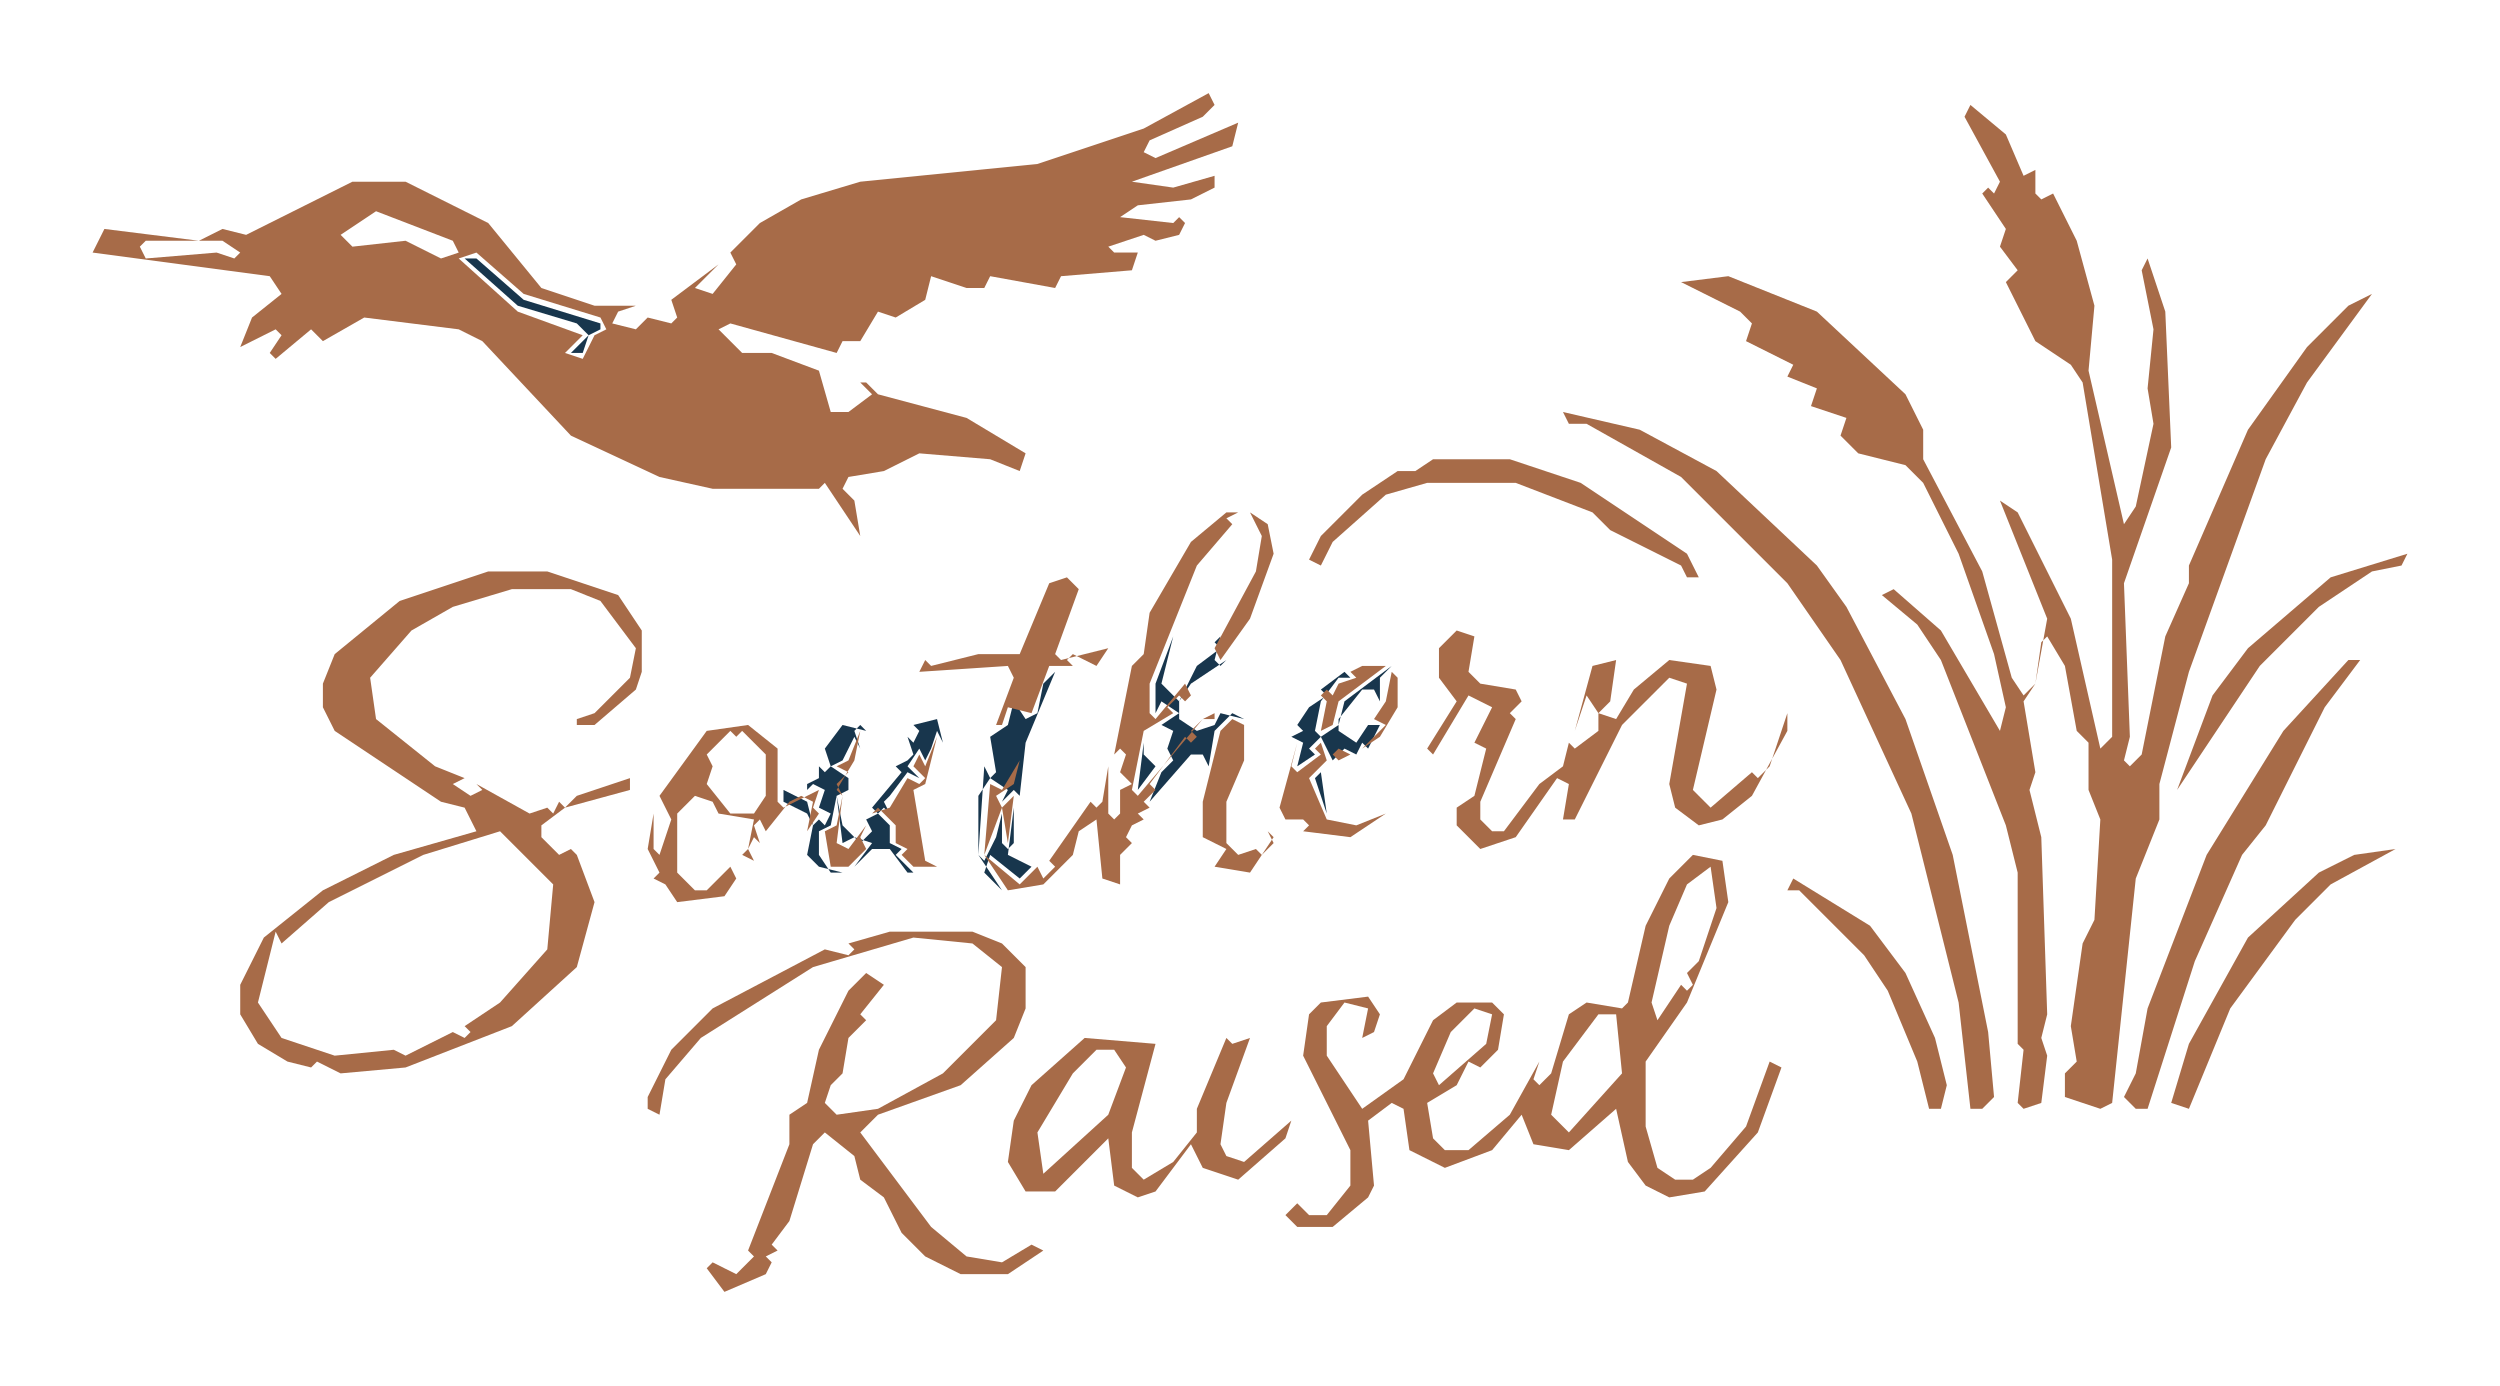
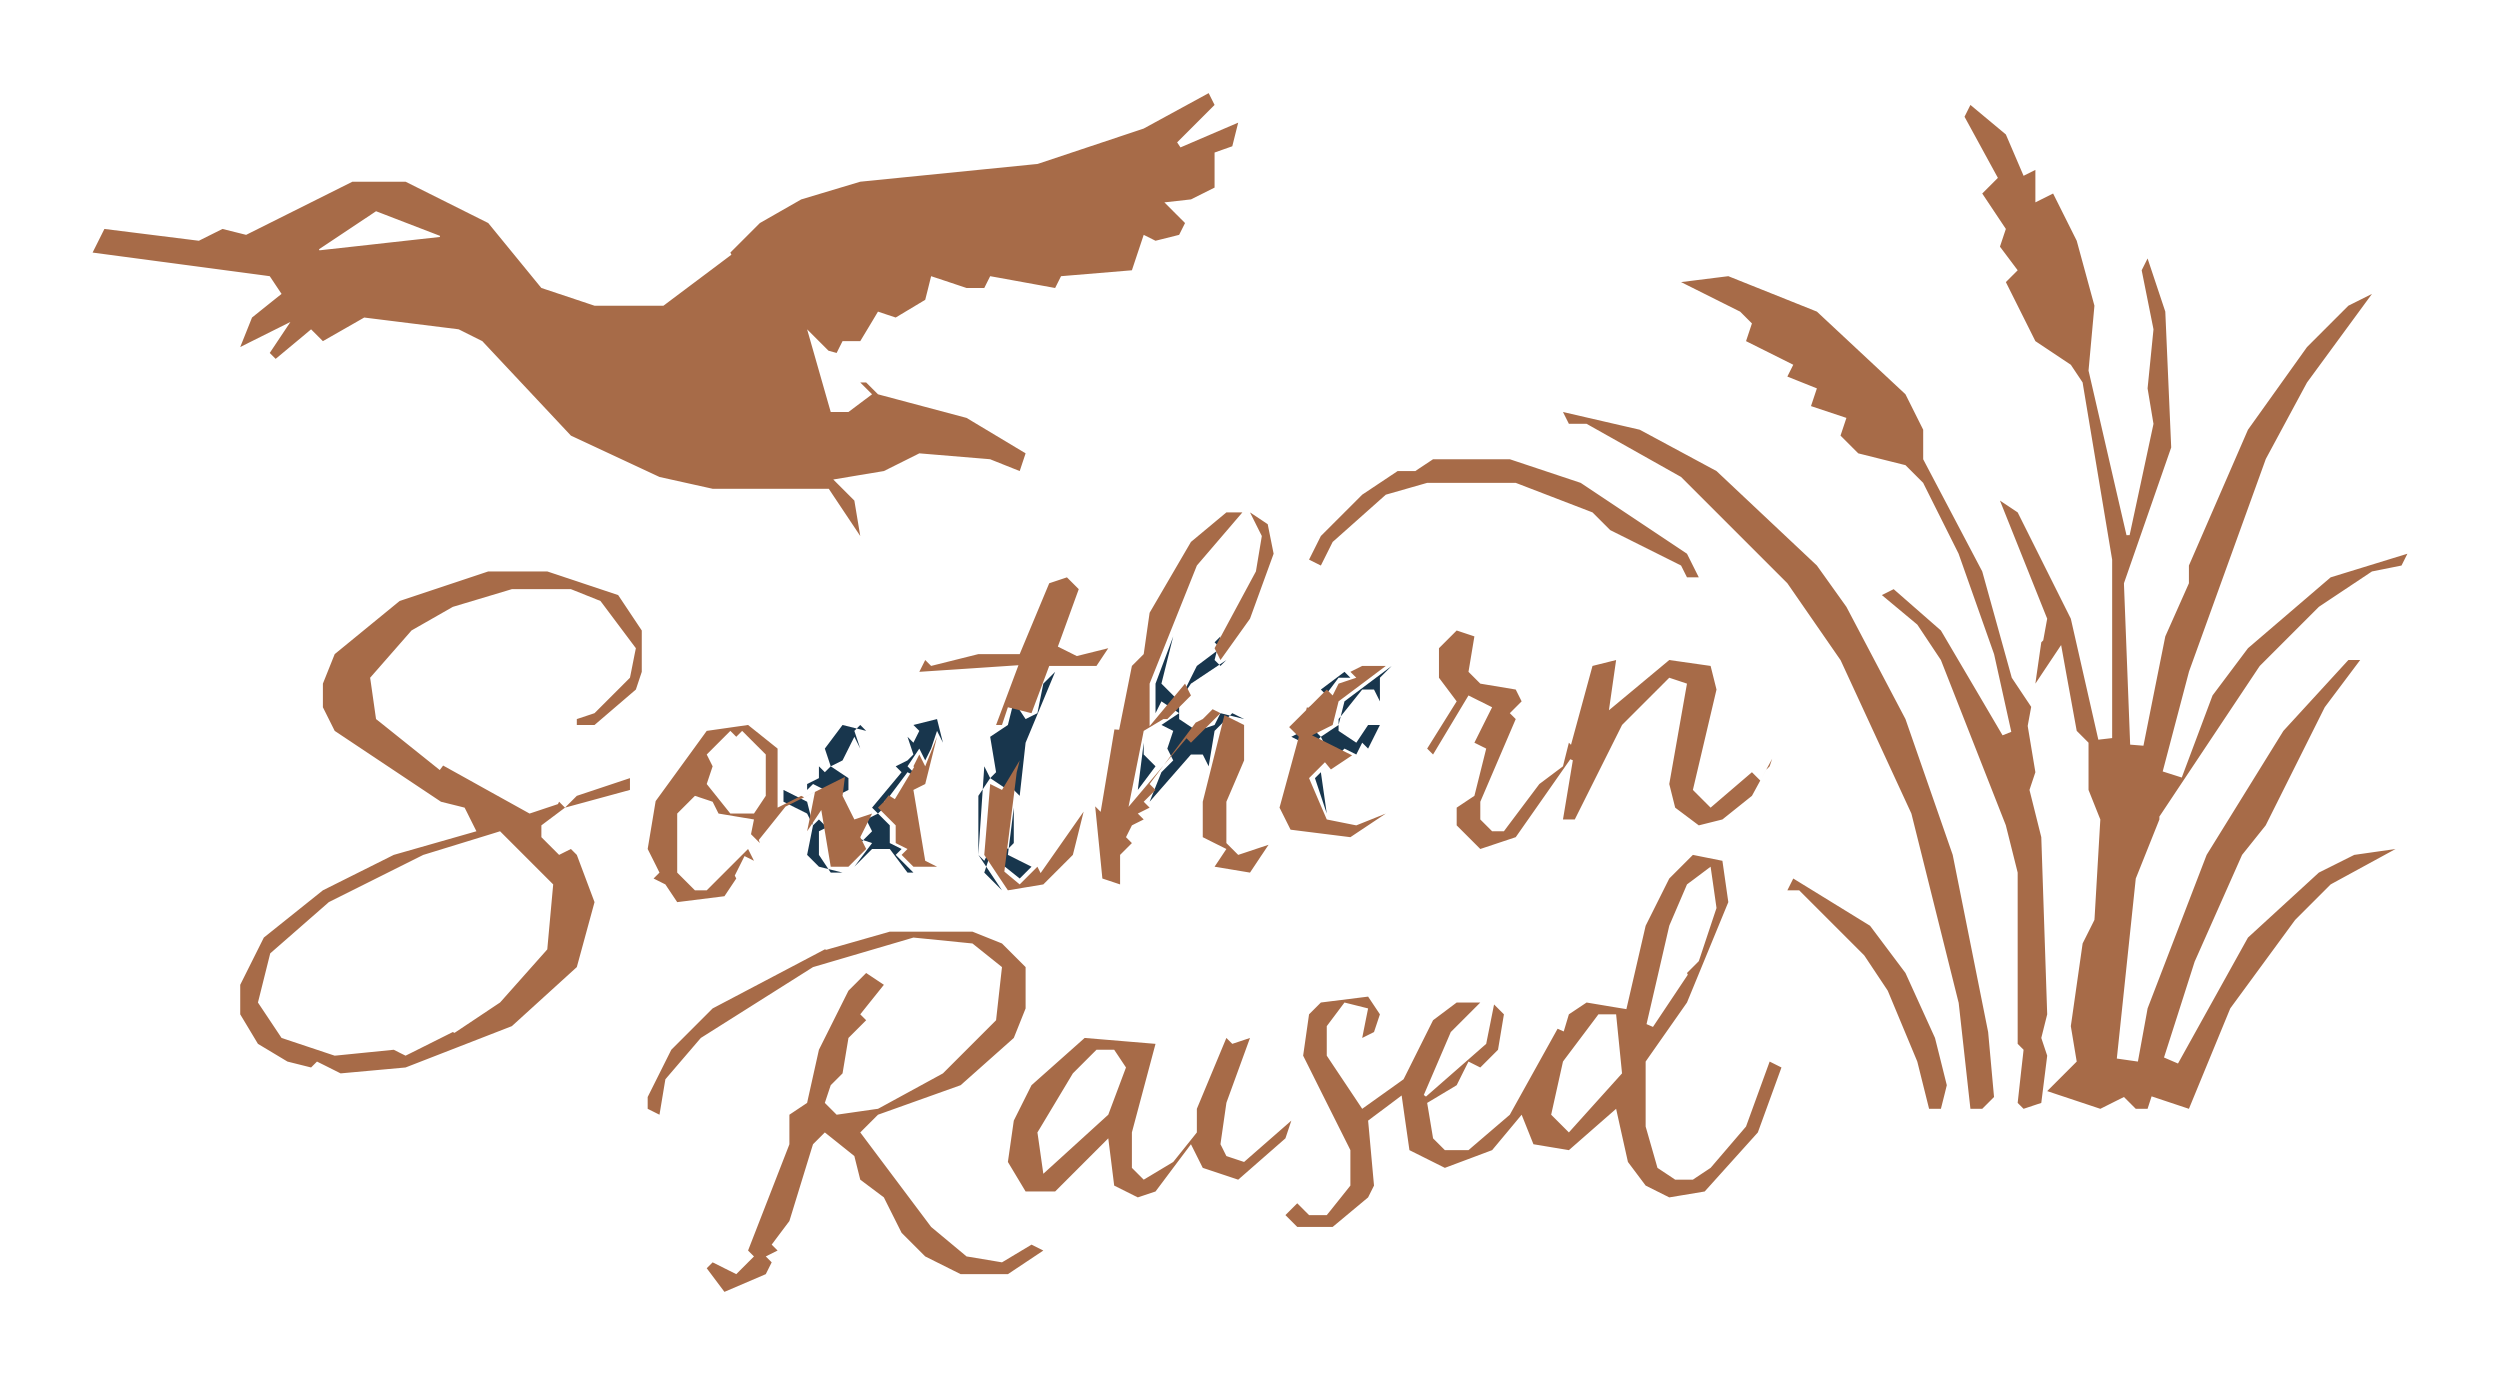
- <svg xmlns="http://www.w3.org/2000/svg" width="100mm" height="55.4mm" viewBox="-3.68 -15.68 423.36 234.36">
-   <g fill="#18364D">
-     <path fill-rule="evenodd" d="M155,106 L151,107 L152,108 L151,110 L150,109 L151,112 L150,113 L149,112 L150,113 L148,114 L149,115 L144,121 L145,122 L143,123 L144,125 L142,127 L139,124 L138,119 L140,118 L140,116 L137,114 L139,113 L141,109 L142,111 L141,108 L142,107 L143,108 L139,107 L136,111 L137,114 L136,115 L135,114 L135,116 L133,117 L133,118 L134,117 L136,118 L135,121 L137,122 L136,124 L135,123 L134,124 L133,120 L129,118 L129,113 L129,120 L133,122 L134,124 L133,129 L135,131 L139,132 L137,132 L135,129 L135,125 L137,124 L138,119 L139,127 L141,126 L144,127 L141,131 L144,128 L147,128 L150,132 L154,132 L151,132 L148,129 L149,128 L147,127 L147,124 L145,122 L146,121 L147,122 L146,120 L147,119 L148,120 L147,119 L150,115 L152,116 L150,114 L152,111 L153,113 L154,111 L155,113 L154,111 L155,108 L156,110Z M175,98 L173,100 L172,105 L170,106 L168,103 L167,107 L164,109 L165,115 L164,116 L163,114 L162,129 L166,135 L163,132 L164,129 L169,133 L171,131 L167,129 L168,121 L168,127 L167,128 L166,127 L166,122 L165,126 L164,124 L165,126 L163,130 L162,129 L162,119 L164,116 L167,118 L166,120 L168,118 L169,119 L170,110Z M232,97 L233,98 L232,97 L224,103 L223,107 L220,109 L219,108 L220,103 L223,99 L225,99 L224,98 L220,101 L221,102 L218,104 L216,107 L217,108 L215,109 L217,110 L216,114 L219,112 L218,111 L220,109 L222,113 L219,116 L221,122 L220,115 L223,112 L224,113 L223,112 L224,111 L226,112 L227,110 L228,111 L230,107 L228,107 L226,110 L223,108 L223,106 L227,101 L229,101 L230,103 L230,99Z M203,92 L202,93 L203,94 L199,97 L196,103 L193,100 L195,92 L192,100 L192,105 L193,103 L196,105 L193,107 L195,108 L194,111 L195,113 L193,115 L190,112 L190,110 L189,118 L192,114 L193,115 L191,120 L198,112 L200,112 L201,114 L202,108 L205,105 L207,106 L203,105 L202,107 L199,108 L196,106 L196,103 L198,100 L204,96 L203,97 L202,96Z M75,28 L84,36 L94,39 L96,41 L93,44 L95,44 L96,41 L98,40 L98,39 L85,35 L77,28Z" />
+ <svg xmlns="http://www.w3.org/2000/svg" data-zigzag="fabric=standard overlaps=1 hat=0 hoop=0" width="100mm" height="55.4mm" viewBox="-3.68 -15.68 423.36 234.36">
+   <g id="tl-1" fill="#18364D">
+     <path id="fill" fill-rule="evenodd" d="M155 106 L151 107 L152 108 L151 110 L150 109 L151 112 L150 113 L149 112 L150 113 L148 114 L149 115 L144 121 L145 122 L143 123 L144 125 L142 127 L139 124 L138 119 L140 118 L140 116 L137 114 L139 113 L141 109 L142 111 L141 108 L142 107 L143 108 L139 107 L136 111 L137 114 L136 115 L135 114 L135 116 L133 117 L133 118 L134 117 L136 118 L135 121 L137 122 L136 124 L135 123 L134 124 L133 120 L129 118 L129 113 L129 120 L133 122 L134 124 L133 129 L135 131 L139 132 L137 132 L135 129 L135 125 L137 124 L138 119 L139 127 L141 126 L144 127 L141 131 L144 128 L147 128 L150 132 L154 132 L151 132 L148 129 L149 128 L147 127 L147 124 L145 122 L146 121 L147 122 L146 120 L147 119 L148 120 L147 119 L150 115 L152 116 L150 114 L152 111 L153 113 L154 111 L155 113 L154 111 L155 108 L156 110Z M175 98 L173 100 L172 105 L170 106 L168 103 L167 107 L164 109 L165 115 L164 116 L163 114 L162 129 L166 135 L163 132 L164 129 L169 133 L171 131 L167 129 L168 121 L168 127 L167 128 L166 127 L166 122 L165 126 L164 124 L165 126 L163 130 L162 129 L162 119 L164 116 L167 118 L166 120 L168 118 L169 119 L170 110Z M232 97 L233 98 L232 97 L224 103 L223 107 L220 109 L219 108 L220 103 L223 99 L225 99 L224 98 L220 101 L221 102 L218 104 L216 107 L217 108 L215 109 L217 110 L216 114 L219 112 L218 111 L220 109 L222 113 L219 116 L221 122 L220 115 L223 112 L224 113 L223 112 L224 111 L226 112 L227 110 L228 111 L230 107 L228 107 L226 110 L223 108 L223 106 L227 101 L229 101 L230 103 L230 99Z M203 92 L202 93 L203 94 L199 97 L196 103 L193 100 L195 92 L192 100 L192 105 L193 103 L196 105 L193 107 L195 108 L194 111 L195 113 L193 115 L190 112 L190 110 L189 118 L192 114 L193 115 L191 120 L198 112 L200 112 L201 114 L202 108 L205 105 L207 106 L203 105 L202 107 L199 108 L196 106 L196 103 L198 100 L204 96 L203 97 L202 96Z M75 28 L84 36 L94 39 L96 41 L93 44 L95 44 L96 41 L98 40 L98 39 L85 35 L77 28Z" />
  </g>
-   <g fill="#A76B48">
-     <path fill-rule="evenodd" d="M167,181 L170,186 L175,186 L184,177 L185,185 L189,187 L192,186 L198,178 L200,182 L206,184 L214,177 L215,174 L207,181 L204,180 L203,178 L204,171 L208,160 L205,161 L204,160 L199,172 L199,176 L195,181 L190,184 L188,182 L188,176 L192,161 L180,160 L171,168 L168,174Z M185,162 L187,165 L184,173 L173,183 L172,176 L178,166 L182,162Z M166,144 L161,142 L147,142 L140,144 L141,145 L140,146 L136,145 L117,155 L110,162 L106,170 L106,172 L108,173 L109,167 L115,160 L134,148 L151,143 L161,144 L166,148 L165,157 L156,166 L145,172 L138,173 L136,171 L137,168 L139,166 L140,160 L143,157 L142,156 L146,151 L143,149 L140,152 L135,162 L133,171 L130,173 L130,178 L123,196 L124,197 L121,200 L117,198 L116,199 L119,203 L126,200 L127,198 L126,197 L128,196 L127,195 L130,191 L134,178 L136,176 L141,180 L142,184 L146,187 L149,193 L153,197 L159,200 L167,200 L173,196 L171,195 L166,198 L160,197 L154,192 L142,176 L145,173 L159,168 L168,160 L170,155 L170,148Z M300,133 L299,135 L301,135 L312,146 L316,152 L321,164 L323,172 L325,172 L326,168 L324,160 L319,149 L313,141Z M288,130 L283,129 L279,133 L275,141 L272,154 L271,155 L265,154 L262,156 L259,166 L257,168 L256,167 L257,164 L252,173 L245,179 L241,179 L239,177 L238,171 L243,168 L245,164 L247,165 L250,162 L251,156 L249,154 L243,154 L239,157 L234,167 L227,172 L221,163 L221,158 L224,154 L228,155 L227,160 L229,159 L230,156 L228,153 L220,154 L218,156 L217,163 L225,179 L225,185 L221,190 L218,190 L216,188 L214,190 L216,192 L222,192 L228,187 L229,185 L228,174 L232,171 L234,172 L235,179 L241,182 L249,179 L254,173 L256,178 L262,179 L270,172 L272,181 L275,185 L279,187 L285,186 L294,176 L298,165 L296,164 L292,175 L286,182 L283,184 L280,184 L277,182 L275,175 L275,164 L282,154 L289,137Z M270,156 L271,166 L262,176 L259,173 L261,164 L267,156Z M249,156 L248,161 L240,168 L239,166 L242,159 L246,155Z M286,131 L287,138 L284,147 L282,149 L283,151 L282,152 L281,151 L277,157 L276,154 L279,141 L282,134Z M402,128 L395,129 L389,132 L377,143 L367,161 L364,171 L367,172 L374,155 L385,140 L391,134Z M155,109 L153,114 L152,112 L151,114 L153,116 L152,117 L150,116 L147,121 L144,122 L145,121 L148,124 L148,127 L150,128 L149,129 L151,131 L155,131 L153,130 L151,118 L153,117Z M142,108 L140,113 L138,114 L140,115 L138,117 L139,119 L138,124 L136,125 L137,131 L140,131 L143,128 L142,126 L143,124 L140,128 L138,127 L139,119 L138,118 L141,113Z M123,107 L116,108 L108,119 L110,123 L108,129 L107,128 L107,122 L106,128 L108,132 L107,133 L109,134 L108,135 L109,134 L111,137 L119,136 L121,133 L120,131 L122,129 L124,130 L123,128 L124,126 L125,127 L124,124 L125,123 L126,125 L130,120 L132,119 L134,120 L133,125 L135,122 L136,123 L134,121 L135,118 L129,121 L128,120 L128,111Z M114,119 L117,120 L116,121 L117,120 L118,122 L124,123 L123,128 L116,135 L114,135 L111,132 L111,122Z M120,108 L121,109 L122,108 L126,112 L126,119 L124,122 L120,122 L116,117 L117,114 L116,112Z M203,108 L200,120 L200,126 L204,128 L202,131 L208,132 L214,123 L217,123 L218,124 L217,125 L225,126 L231,122 L226,124 L221,123 L218,116 L222,112 L223,113 L225,112 L223,111 L221,113 L220,110 L219,111 L220,112 L216,115 L215,114 L216,110 L213,121 L214,123 L212,126 L211,125 L212,127 L210,129 L209,128 L206,129 L204,127 L204,120 L207,113 L207,107 L205,106Z M231,97 L227,97 L225,98 L226,99 L223,100 L222,102 L221,101 L219,103 L220,102 L221,103 L220,108 L222,107 L223,103 L231,97 L232,98 L231,103 L229,106 L231,107 L227,111 L230,109 L233,104 L233,99Z M396,96 L394,96 L383,108 L370,129 L360,155 L358,166 L356,170 L358,172 L360,172 L368,147 L376,129 L380,124 L390,104Z M240,94 L240,99 L243,103 L238,111 L239,112 L245,102 L249,104 L246,110 L248,111 L246,119 L243,121 L243,124 L247,128 L253,126 L260,116 L262,117 L261,123 L263,123 L271,107 L279,99 L282,100 L279,117 L280,121 L284,124 L288,123 L293,119 L299,108 L299,105 L297,111 L296,110 L297,111 L296,114 L294,116 L293,115 L286,121 L283,118 L287,101 L286,97 L279,96 L273,101 L270,106 L267,105 L269,103 L270,96 L266,97 L263,108 L265,102 L267,105 L267,108 L263,111 L262,110 L261,114 L257,117 L251,125 L249,125 L247,123 L247,120 L253,106 L252,105 L254,103 L253,101 L247,100 L245,98 L246,92 L243,91Z M184,94 L176,96 L175,95 L179,84 L177,82 L174,83 L169,95 L162,95 L154,97 L153,96 L152,98 L167,97 L168,99 L165,107 L166,107 L167,104 L171,105 L174,97 L178,97 L177,96 L178,95 L182,97Z M101,85 L89,81 L79,81 L64,86 L53,95 L51,100 L51,104 L53,108 L71,120 L75,121 L77,125 L63,129 L51,135 L41,143 L37,151 L37,156 L40,161 L45,164 L49,165 L50,164 L54,166 L65,165 L83,158 L94,148 L97,137 L94,129 L90,125 L93,128 L91,129 L88,126 L88,124 L92,121 L103,118 L103,116 L94,119 L92,121 L91,120 L90,122 L89,121 L86,122 L77,117 L78,118 L76,119 L73,117 L75,116 L70,114 L60,106 L59,99 L66,91 L73,87 L83,84 L93,84 L98,86 L104,94 L103,99 L97,105 L94,106 L94,107 L97,107 L104,101 L105,98 L105,91Z M90,134 L89,145 L81,154 L75,158 L76,159 L75,160 L73,159 L65,163 L63,162 L53,163 L44,160 L40,154 L43,142 L44,144 L52,137 L68,129 L81,125Z M404,78 L391,82 L377,94 L371,102 L365,118 L379,97 L389,87 L398,81 L403,80Z M208,71 L210,75 L209,81 L202,94 L203,96 L208,89 L212,78 L211,73Z M206,71 L204,71 L198,76 L191,88 L190,95 L188,97 L185,112 L186,111 L187,112 L186,115 L188,117 L186,118 L186,122 L185,123 L184,122 L184,114 L183,120 L182,121 L181,120 L174,130 L175,131 L173,133 L172,131 L169,134 L163,129 L166,121 L167,127 L168,119 L166,121 L165,119 L168,117 L169,113 L166,118 L164,117 L163,129 L167,135 L173,134 L178,129 L179,125 L182,123 L183,133 L186,134 L186,129 L188,127 L187,126 L188,124 L190,123 L189,122 L191,121 L190,120 L192,118 L191,117 L197,109 L198,110 L199,109 L198,108 L200,106 L202,106 L202,105 L200,106 L189,119 L188,118 L190,108 L195,105 L194,104 L196,102 L197,103 L200,100 L198,102 L197,100 L192,106 L191,105 L191,100 L199,80 L205,73 L204,72Z M218,79 L220,80 L222,76 L231,68 L238,66 L253,66 L266,71 L269,74 L281,80 L282,82 L284,82 L282,78 L264,66 L252,62 L239,62 L236,64 L233,64 L227,68 L220,75Z M261,54 L262,56 L265,56 L281,65 L299,83 L308,96 L320,122 L328,154 L330,172 L332,172 L334,170 L333,159 L327,129 L319,106 L309,87 L304,80 L287,64 L274,57Z M330,2 L329,4 L335,15 L334,17 L333,16 L332,17 L336,23 L335,26 L338,30 L336,32 L341,42 L347,46 L349,49 L354,79 L354,109 L352,111 L347,89 L338,71 L335,69 L343,89 L341,100 L339,102 L337,99 L332,81 L322,62 L322,57 L319,51 L304,37 L289,31 L281,32 L291,37 L293,39 L292,42 L300,46 L299,48 L304,50 L303,53 L309,55 L308,58 L311,61 L319,63 L322,66 L328,78 L334,95 L336,104 L335,108 L325,91 L317,84 L315,85 L321,90 L325,96 L336,124 L338,132 L338,161 L339,162 L338,171 L339,172 L342,171 L343,163 L342,160 L343,156 L342,126 L340,118 L341,115 L339,103 L341,100 L342,93 L343,92 L346,97 L348,108 L350,110 L350,118 L352,123 L351,140 L349,144 L347,158 L348,164 L346,166 L346,170 L352,172 L354,171 L358,133 L362,123 L362,117 L367,98 L380,62 L387,49 L398,34 L394,36 L387,43 L377,57 L367,80 L367,83 L363,92 L359,112 L357,114 L356,113 L357,109 L356,83 L364,60 L363,37 L360,28 L359,30 L361,40 L360,50 L361,56 L358,70 L356,73 L350,47 L351,36 L348,25 L344,17 L342,18 L341,17 L341,13 L339,14 L336,7Z M206,5 L192,11 L190,10 L191,8 L200,4 L202,2 L201,0 L190,6 L172,12 L142,15 L132,18 L125,22 L120,27 L121,29 L117,34 L114,33 L118,29 L110,35 L111,38 L110,39 L106,38 L104,40 L100,39 L101,37 L104,36 L97,36 L88,33 L79,22 L65,15 L56,15 L38,24 L34,23 L30,25 L14,23 L12,27 L42,31 L44,34 L39,38 L37,43 L43,40 L44,41 L42,44 L43,45 L49,40 L51,42 L58,38 L74,40 L78,42 L93,58 L108,65 L117,67 L135,67 L136,66 L142,75 L141,69 L139,67 L140,65 L146,64 L152,61 L164,62 L169,64 L170,61 L160,55 L145,51 L143,49 L140,49 L142,49 L144,51 L140,54 L137,54 L135,47 L127,44 L122,44 L118,40 L120,39 L138,44 L139,42 L142,42 L145,37 L148,38 L153,35 L154,31 L160,33 L163,33 L164,31 L175,33 L176,31 L188,30 L189,27 L185,27 L184,26 L190,24 L192,25 L196,24 L197,22 L196,21 L195,22 L186,21 L189,19 L198,18 L202,16 L202,14 L195,16 L188,15 L205,9Z M74,28 L77,27 L85,34 L98,38 L99,40 L97,41 L95,45 L92,44 L95,41 L84,37Z M20,26 L21,25 L34,25 L37,27 L36,28 L33,27 L21,28Z M54,24 L60,20 L73,25 L74,27 L71,28 L65,25 L56,26Z" />
+   <g id="tl-2" fill="#A76B48">
+     <path id="fill_#2" fill-rule="evenodd" d="M41.05 30.87 L12 27 L14 23 L29.36 24.92 L30 25 L30.57 24.71 L34 23 L37.24 23.81 L38 24 L38.7 23.65 L56 15 L65 15 L79 22 L87.61 32.53 L88 33 L88.58 33.19 L96.67 35.89 L97 36 L108.67 36 L109.23 35.58 L110 35 L108.73 33.31 L110 35 L118 29 L116.73 27.31 L118 29 L118.77 28.42 L120.18 27.36 L120 27 L125 22 L132 18 L142 15 L171.76 12.02 L172 12 L172.22 11.93 L189.82 6.06 L190 6 L190.16 5.91 L201 0 L202 2 L201.52 2.48 L195.66 8.34 L196.23 9.19 L203.85 5.92 L206 5 L205 9 L203.41 9.56 L202 10.06 L202 16 L198 18 L197.88 18.01 L193.5 18.5 L197 22 L196 24 L192 25 L190 24 L189 27 L191.01 27.67 L189 27 L188 30 L177.19 30.9 L176 31 L175.47 32.06 L175 33 L165.56 31.28 L164 31 L163.29 32.42 L163 33 L160 33 L156.17 31.72 L154 31 L153.45 33.22 L153 35 L148 38 L146.61 37.54 L145 37 L144.13 38.46 L142 42 L139 42 L138.41 43.17 L138 44 L137.45 43.85 L136.62 43.62 L133 40 L135.24 47.85 L136.56 52.47 L137 54 L140 54 L142.05 52.46 L144 51 L142.27 49.27 L142 49 L143 49 L145 51 L145.55 51.15 L160 55 L170 61 L169 64 L164.29 62.12 L164 62 L163.68 61.97 L152.59 61.05 L152 61 L151.47 61.27 L146 64 L141.49 64.75 L137.43 65.43 L140.34 68.34 L141 69 L142 75 L137.29 67.94 L136.67 67 L117 67 L108 65 L93 58 L78.26 42.28 L78 42 L77.66 41.83 L74.32 40.16 L74 40 L73.64 39.95 L58.7 38.09 L58 38 L57.39 38.35 L51 42 L49 40 L47.52 41.24 L43 45 L42 44 L45.5 38.75 L38.37 42.31 L37 43 L39 38 L42.48 35.21 L44 34 L42.92 32.38 L42 31Z M50.34 26.44 L50.41 26.62 L58.65 25.71 L62.57 25.27 L70.81 24.36 L70.83 24.17 L63.09 21.19 L61.02 20.39 L60 20 L59.09 20.61 L57.24 21.84Z M37 156 L37 151 L41 143 L51 135 L63 129 L74.55 125.7 L77 125 L75.86 122.72 L75.44 121.87 L75 121 L74.06 120.76 L71 120 L53 108 L51 104 L51 100 L53 95 L64 86 L79 81 L89 81 L101 85 L105 91 L105 98 L104 101 L97 107 L94 107 L94 106 L96.53 105.16 L97 105 L97.35 104.65 L102.55 99.45 L103 99 L103.13 98.37 L103.81 94.93 L104 94 L103.43 93.24 L98.36 86.47 L98 86 L97.45 85.78 L93.38 84.15 L93 84 L83 84 L82.7 84.09 L73.23 86.93 L73 87 L72.79 87.12 L66.31 90.82 L66 91 L65.77 91.27 L59.64 98.27 L59 99 L59.14 99.96 L59.88 105.17 L60 106 L60.66 106.52 L69.09 113.27 L70.79 114.63 L71.36 113.87 L75.11 115.95 L78.61 117.9 L85.19 121.55 L86 122 L86.88 121.71 L89 121 L89.97 120.68 L90.8 120.4 L91 120 L92 121 L94 119 L103 116 L103 118 L92.39 120.89 L92 121 L88.85 123.36 L88 124 L88 126 L88.62 126.62 L89.92 127.92 L91 129 L92.36 128.32 L93 128 L94 129 L97 137 L94 148 L83 158 L65 165 L54 166 L51.37 164.68 L50 164 L49 165 L45 164 L40 161 L37 156Z M40 154 L40.52 154.78 L43.6 159.4 L44 160 L44.69 160.23 L52.57 162.86 L53 163 L53.45 162.96 L63 162 L64.05 162.53 L65 163 L65.95 162.53 L73 159 L73.29 159.14 L74.31 158.46 L75 158 L80.77 154.15 L81 154 L81.18 153.8 L88.54 145.52 L89 145 L89.06 144.31 L89.91 134.99 L90 134 L89.3 133.3 L81.9 125.9 L81 125 L79.78 125.38 L68.17 128.95 L68 129 L67.84 129.08 L52.24 136.88 L52 137 L51.8 137.18 L44 144 L42.58 145.24 L42.08 145.68 L41.92 146.32 L40.23 153.09Z M106 128 L107 122 L107.35 119.89 L110.83 115.11 L116 108 L123 107 L128 111 L128 121 L131.06 119.47 L132 119 L132.5 119.25 L133.45 118.78 L136.71 117.14 L139.4 115.8 L139.34 116.29 L139.08 118.36 L139 119 L139.29 119.57 L140.18 121.36 L141 123 L142.74 122.42 L143.53 122.16 L144 122 L143 124 L142 126 L143 128 L140 131 L137 131 L136.28 126.68 L135.4 121.4 L133 125 L133.49 122.58 L134.33 118.33 L130.46 120.27 L129.75 120.62 L129.33 120.83 L129.04 121.2 L126 125 L125.54 125.57 L124.82 126.47 L125 127 L123.5 125.5 L123.57 125.14 L124 123 L121.84 122.64 L118 122 L117.39 120.78 L117 120 L116.17 119.72 L115.24 119.41 L114 119 L111 122 L111 132 L114 135 L116 135 L123 128 L124 130 L122.4 129.2 L120.75 132.5 L121 133 L119 136 L111 137 L109.31 134.47 L109 134 L108.5 133.75 L107 133 L108 132 L107.32 130.63 L106 128Z M116 112 L116.68 113.36 L117 114 L116.36 115.91 L116 117 L116.72 117.9 L120 122 L124 122 L124.63 121.06 L126 119 L126 112 L125.38 111.38 L123.5 109.5 L122 108 L121 109 L120 108Z M106 172 L106 170 L110 162 L117 155 L136 145 L136.27 145.07 L136.81 144.91 L140 144 L147 142 L161 142 L166 144 L170 148 L170 155 L168 160 L159 168 L145.45 172.84 L145 173 L142 176 L143.1 177.47 L153.85 191.8 L154 192 L154.19 192.16 L159.56 196.63 L160 197 L160.57 197.09 L165.23 197.87 L166 198 L166.67 197.6 L171 195 L173 196 L167 200 L159 200 L153 197 L149 193 L146.22 187.45 L146 187 L145.6 186.7 L142 184 L141.17 180.69 L141 180 L140.44 179.55 L137.48 177.18 L136 176 L134 178 L133.84 178.5 L130 191 L128.1 193.53 L127 195 L128 196 L126 197 L127 198 L126 200 L119 203 L116 199 L117 198 L119.64 199.32 L121 200 L124 197 L123 196 L129.86 178.37 L130 178 L130 173 L132.29 171.47 L133 171 L133.18 170.17 L135 162 L140 152 L142.3 149.7 L143 149 L146 151 L143.18 154.52 L142 156 L143 157 L140.48 159.52 L140 160 L139.89 160.67 L139 166 L137 168 L136.84 168.47 L136.41 169.76 L136 171 L138 173 L139.05 172.85 L144.62 172.05 L145 172 L145.34 171.82 L155.73 166.15 L156 166 L165 157 L165.08 156.26 L165.87 149.16 L166 148 L165.09 147.27 L161.49 144.39 L161 144 L160.38 143.94 L151.41 143.04 L151 143 L150.6 143.12 L148.16 143.84 L140.2 146.18 L134.28 147.92 L134 148 L133.75 148.16 L115.27 159.83 L115 160 L114.79 160.24 L109.38 166.55 L109 167 L108.9 167.58 L108 173 L106 172Z M146.74 122.74 L145 121 L146 120 L146.09 119.88 L146.81 118.92 L147.86 119.56 L148.97 117.72 L150 116 L150.28 115.54 L151.12 114.12 L151 114 L152 112 L153 114 L154.75 109.62 L155 109 L153 117 L151 118 L151.26 119.54 L152.82 128.94 L153 130 L153.96 130.48 L155 131 L151 131 L149 129 L150 128 L148 127 L148 124 L147.38 123.38Z M165.52 97.1 L152 98 L153 96 L153.15 96.15 L154 97 L155.16 96.71 L162 95 L169 95 L169.54 93.7 L174 83 L177 82 L179 84 L176.11 91.96 L175.46 93.73 L177.15 94.57 L177.97 94.98 L178.67 95.33 L179.43 95.14 L184 94 L182 97 L174 97 L173.49 98.37 L171.04 104.89 L171 105 L170.66 104.92 L168.9 104.47 L167 104 L166.38 105.86 L166 107 L165 107 L167.64 99.95 L168.79 96.88Z M164 117 L161.89 116.82 L164 117 L164.25 117.12 L166 118 L167.01 116.32 L169 113 L168.53 114.88 L168.5 115 L168.48 115.13 L168 119 L167 127 L166.54 130.68 L166.4 131.83 L167.28 132.57 L167.51 132.76 L169 134 L172 131 L172.54 132.08 L174.58 129.17 L179.83 121.67 L178.34 127.66 L178 129 L173 134 L167 135 L165.29 132.44 L163 129 L163.34 124.94Z M167 181 L168 174 L171 168 L180 160 L192 161 L188.07 175.73 L188 176 L188 182 L190 184 L191.42 183.15 L194.67 181.2 L195 181 L195.24 180.7 L198.54 176.58 L199 176 L199 175.26 L199 172 L204 160 L205 161 L206.24 160.59 L208 160 L204.07 170.79 L204 171 L203.97 171.22 L203.09 177.34 L203 178 L203.3 178.59 L203.61 179.22 L204 180 L204.83 180.28 L205.85 180.62 L207 181 L207.91 180.2 L215 174 L214 177 L206 184 L200 182 L199.53 181.06 L198 178 L195.94 180.74 L192 186 L189 187 L185 185 L184.54 181.29 L184 177 L175 186 L170 186 L167 181Z M172 176 L172.11 176.74 L172.44 179.05 L173 183 L175.96 180.31 L183.62 173.34 L184 173 L184.18 172.52 L186.62 166.01 L187 165 L186.4 164.1 L185.63 162.94 L185 162 L182 162 L181.38 162.62 L178.18 165.82 L178 166 L177.87 166.22 L172.39 175.36Z M182.5 127.96 L181.78 120.78 L182.71 121.71 L183.39 117.66 L184 114 L185.04 107.75 L185.84 107.81 L186.21 105.96 L188 97 L189.5 95.5 L190 95 L190.1 94.3 L190.37 92.41 L190.57 91 L191 88 L198 76 L204 71 L206.71 71 L205.45 72.47 L205 73 L199.23 79.73 L199 80 L198.87 80.33 L191.15 99.62 L191 100 L191 107.2 L194.74 102.71 L197 100 L198 102 L197.22 102.78 L194 106 L193.33 106 L192.83 106.3 L190.8 107.52 L190 108 L189.82 108.92 L189.04 112.81 L187.43 120.86 L192.73 114.59 L193.36 113.85 L193.44 113.75 L196.71 109.39 L198.8 106.6 L199.67 106.17 L199.69 106.15 L200 106 L200.24 105.76 L201.67 104.33 L203 105 L198 110 L197.25 109.25 L195.76 111.01 L193.44 113.75 L193.36 113.85 L192.1 115.53 L191 117 L192 118 L190 120 L191 121 L189 122 L190 123 L188.63 123.68 L188 124 L187.69 124.63 L187.68 124.64 L187 126 L188 127 L186.62 128.38 L186 129 L186 134 L183 133Z M200 126 L200 120 L202.15 111.41 L203.67 105.33 L203.9 105.45 L205 106 L207 107 L207 113 L206.08 115.15 L204.28 119.35 L204.17 119.6 L204 120 L204 127 L206 129 L207.24 128.59 L209 128 L209.69 127.77 L211.14 127.29 L210 129 L209.88 129.17 L209.69 129.46 L208 132 L204.77 131.46 L202 131 L202.67 130 L204 128 L201.85 126.93Z M202 94 L208.83 81.31 L209 81 L209.06 80.65 L209.89 75.68 L210 75 L209.69 74.38 L208.95 72.9 L208 71 L210.18 72.45 L211 73 L212 78 L208 89 L203 96 L202 94Z M213 121 L215.95 110.19 L216.27 109 L214.63 107.36 L217.1 104.9 L217.5 104.5 L217.63 104.02 L217.91 104.09 L219 103 L221 101 L222 102 L223 100 L226 99 L225 98 L227 97 L231 97 L227.98 99.27 L223.6 102.55 L223 103 L222.82 103.73 L222 107 L218.5 108.75 L222.29 110.64 L223 111 L224.3 111.65 L225.29 112.14 L221.7 114.53 L220.69 113.31 L218 116 L218.56 117.32 L220.56 121.98 L221 123 L222.09 123.22 L225.38 123.88 L226 124 L226.58 123.77 L231 122 L225 126 L217 125 L214.87 124.73 L213.17 121.33 L213 121Z M216 192 L214 190 L216 188 L217.38 189.38 L218 190 L221 190 L221.64 189.21 L224.54 185.58 L225 185 L225 179 L224.78 178.55 L220.28 169.57 L218 165 L217 163 L218 156 L220 154 L228 153 L230 156 L229 159 L227 160 L227.6 156.98 L228 155 L226.04 154.51 L225.36 154.34 L224 154 L223.16 155.12 L221.42 157.44 L221 158 L221 163 L222.33 165 L225.79 170.18 L227 172 L228.78 170.73 L233.57 167.31 L234 167 L234.24 166.53 L239 157 L243 154 L247 154 L242 159 L241.84 159.38 L240.7 162.04 L237.43 169.66 L237.8 169.93 L244.04 164.47 L247.46 161.47 L248 161 L248.14 160.29 L248.63 157.85 L249.33 154.33 L251 156 L250 162 L247 165 L246.89 164.95 L245 164 L244.05 165.89 L243 168 L239.24 170.26 L238 171 L238.24 172.42 L238.89 176.33 L239 177 L241 179 L245 179 L245.59 178.49 L251.71 173.25 L252 173 L252.18 172.67 L257 164 L260.09 158.44 L261.13 158.9 L261.82 156.6 L262 156 L265 154 L269.78 154.8 L271.74 155.12 L272.19 153.18 L275 141 L279 133 L283 129 L288 130 L289 137 L282 154 L275.38 163.45 L275 164 L275 175 L276.79 181.25 L277 182 L277.65 182.43 L279.47 183.64 L280 184 L283 184 L283.53 183.64 L285.76 182.16 L286 182 L286.19 181.78 L291.75 175.29 L292 175 L292.13 174.64 L296 164 L298 165 L294 176 L285 186 L279 187 L275 185 L272 181 L270.77 175.48 L270 172 L267.31 174.35 L262 179 L256 178 L255.32 176.3 L254 173 L251.73 175.73 L249 179 L241 182 L235 179 L234.18 173.28 L233.68 169.74 L230.82 171.89 L228.94 173.29 L228 174 L228.11 175.18 L229 185 L228 187 L222 192 L216 192Z M259 173 L262 176 L263.49 174.34 L270.37 166.7 L271 166 L270.91 165.07 L270.19 157.91 L270 156 L267 156 L266.37 156.85 L261.27 163.63 L261 164 L260.9 164.45 L259.25 171.87Z M275.15 157.66 L276.24 158.13 L280.84 151.24 L281 151 L281.46 150.31 L282.14 149.29 L282 149 L284 147 L284.16 146.53 L286.84 138.47 L287 138 L286.93 137.5 L286.51 134.54 L286 131 L283.14 133.15 L282.45 133.66 L282 134 L281.78 134.52 L279.07 140.83 L279 141 L278.96 141.18 L277.02 149.59Z M218 79 L220 75 L227 68 L233 64 L236 64 L236.53 63.64 L239 62 L252 62 L264 66 L282 78 L284 82 L282 82 L281 80 L280.37 79.68 L269 74 L266 71 L265.58 70.84 L253.37 66.14 L253 66 L238 66 L237.72 66.08 L231.46 67.87 L231 68 L230.64 68.32 L222.31 75.73 L222 76 L221.82 76.36 L220 80 L218 79Z M239 112 L238 111 L242.23 104.23 L243 103 L242.13 101.84 L240 99 L240 94 L243 91 L246 92 L245.18 96.92 L245 98 L247 100 L253 101 L254 103 L253.5 103.5 L252 105 L253 106 L247 120 L247 123 L247.62 123.62 L248.38 124.38 L249 125 L251 125 L251.63 124.15 L257 117 L260.4 114.45 L261 114 L261.18 113.27 L262 110 L262.36 110.36 L263.32 106.84 L266 97 L270 96 L269.56 99.06 L268.78 104.51 L273.01 100.99 L279 96 L286 97 L287 101 L283.27 116.85 L283 118 L283.83 118.83 L284.61 119.61 L286 121 L287.49 119.72 L293 115 L294.41 116.41 L295.77 113.93 L296.34 112.88 L296.43 112.71 L296.37 112.89 L296 114 L295.4 114.6 L295.25 114.87 L293 119 L292.71 119.23 L288 123 L284 124 L280 121 L279 117 L281.68 101.8 L282 100 L280.27 99.42 L280.24 99.41 L279 99 L271 107 L270.85 107.31 L263 123 L261 123 L261.31 121.15 L262.67 112.98 L262.24 112.8 L257.49 119.59 L253 126 L247 128 L243 124 L243 121 L245.32 119.45 L246 119 L246.2 118.21 L247.59 112.65 L248 111 L246.48 110.24 L246 110 L248.05 105.89 L249 104 L247.11 103.05 L246.75 102.88 L245 102 L243.99 103.68 L239 112Z M262 56 L261 54 L274 57 L287 64 L304 80 L309 87 L319 106 L327 129 L333 159 L333.95 169.48 L334 170 L332 172 L330 172 L329.76 169.86 L328.85 161.62 L328.02 154.14 L328 154 L327.96 153.86 L320.05 122.19 L320 122 L319.92 121.82 L308.08 96.17 L308 96 L307.89 95.85 L299.11 83.16 L299 83 L281 65 L280.75 64.86 L265.48 56.27 L265 56 L262 56Z M290.69 36.85 L281 32 L289 31 L304 37 L319 51 L322 57 L322 62 L322.24 62.46 L332 81 L336.91 98.67 L337 99 L337.19 99.28 L337.34 99.51 L340.29 103.93 L339.76 106.81 L339.7 107.17 L339.76 107.54 L341 115 L340.19 117.42 L340 118 L342 126 L343 156 L342.15 159.4 L342 160 L343 163 L342.91 163.74 L342.14 169.86 L342 171 L339 172 L338 171 L338.62 165.38 L338.89 163.01 L339 162 L338.28 161.28 L338 161 L338 132 L337.94 131.75 L336.03 124.13 L336 124 L335.95 123.87 L325.08 96.21 L325 96 L324.87 95.81 L321.17 90.25 L321 90 L320.76 89.8 L315 85 L317 84 L325 91 L331.24 101.6 L335.44 108.75 L336.92 108.16 L335.13 100.07 L334.03 95.12 L334 95 L333.96 94.88 L328.04 78.12 L328 78 L327.94 77.88 L322.15 66.31 L322 66 L319 63 L318.43 62.86 L311 61 L308 58 L308.33 57.01 L309 55 L303 53 L303.37 51.89 L304 50 L302.15 49.26 L299 48 L299.05 47.89 L300 46 L298.11 45.05 L292 42 L293 39 L291 37Z M300.12 135 L299 135 L300 133 L313 141 L319 149 L324 160 L324.77 163.07 L326 168 L325.61 169.58 L325 172 L323 172 L321.04 164.15 L321 164 L320.94 163.85 L316.08 152.19 L316 152 L315.89 151.83 L312.12 146.17 L312 146 L311.85 145.85 L301.62 135.62 L301 135Z M333.89 12.96 L329 4 L330 2 L336 7 L338.12 11.94 L339 14 L341 13 L341 18.5 L344 17 L348 25 L351 36 L350.03 46.66 L350 47 L350.08 47.33 L354.56 66.78 L356.43 74.86 L356.96 74.85 L358.7 66.75 L360.92 56.39 L361 56 L360.93 55.6 L360 50 L360.97 40.31 L361 40 L360.94 39.69 L359 30 L360 28 L362.01 27.33 L360 28 L363 37 L364 60 L356.13 82.62 L356 83 L356.01 83.4 L356.73 102.05 L357.05 110.33 L359.3 110.51 L360.92 102.38 L363 92 L366.82 83.41 L367 83 L367 80 L377 57 L387 43 L394 36 L398 34 L387.09 48.88 L387 49 L386.93 49.13 L380.07 61.86 L380 62 L379.95 62.15 L367.03 97.91 L367 98 L366.98 98.09 L364.67 106.85 L362.56 114.87 L365.79 115.9 L368.7 108.14 L371 102 L377 94 L391 82 L404 78 L403 80 L398.41 80.92 L398 81 L397.65 81.23 L389.17 86.88 L389 87 L379 97 L378.88 97.17 L365 118 L362.36 121.97 L362 122.5 L362 123 L358.11 132.73 L358 133 L357.97 133.29 L355.66 155.25 L354.79 163.49 L358.36 164 L359.85 155.85 L360 155 L370 129 L383 108 L394 96 L396 96 L390.11 103.85 L390 104 L380 124 L376.17 128.79 L376 129 L375.89 129.25 L368.05 146.9 L368 147 L367.96 147.11 L365.31 155.41 L362.78 163.31 L365.15 164.33 L369.17 157.09 L377 143 L389 132 L395 129 L402 128 L391.27 133.85 L391 134 L385 140 L384.9 140.13 L374.15 154.79 L374 155 L373.9 155.24 L367 172 L364 171 L362.71 170.57 L360.68 169.89 L360.02 171.93 L360 172 L358 172 L356 170 L354.63 170.68 L352 172 L346 170 L344.73 169.58 L343 169 L346.5 165.5 L347.23 164.77 L348 164 L347.82 162.93 L347 158 L347.2 156.62 L348.37 148.41 L349 144 L350.81 140.39 L351 140 L351.03 139.57 L351.97 123.47 L352 123 L351.82 122.56 L350 118 L350 110 L348 108 L346.29 98.62 L345.36 93.46 L342.45 97.82 L341.24 99.64 L341 100 L341.19 98.63 L342 93 L342.33 92.67 L342.45 92.02 L342.89 89.6 L343 89 L342.77 88.43 L335 69 L338 71 L347 89 L349.82 101.4 L351.66 109.49 L354 109.22 L354 79 L353.97 78.83 L349.07 49.45 L349 49 L348.75 48.62 L347 46 L341 42 L336 32 L338 30 L336.9 28.53 L335 26 L335.67 23.98 L336 23 L332 17 L334.65 14.35Z" />
  </g>
</svg>
